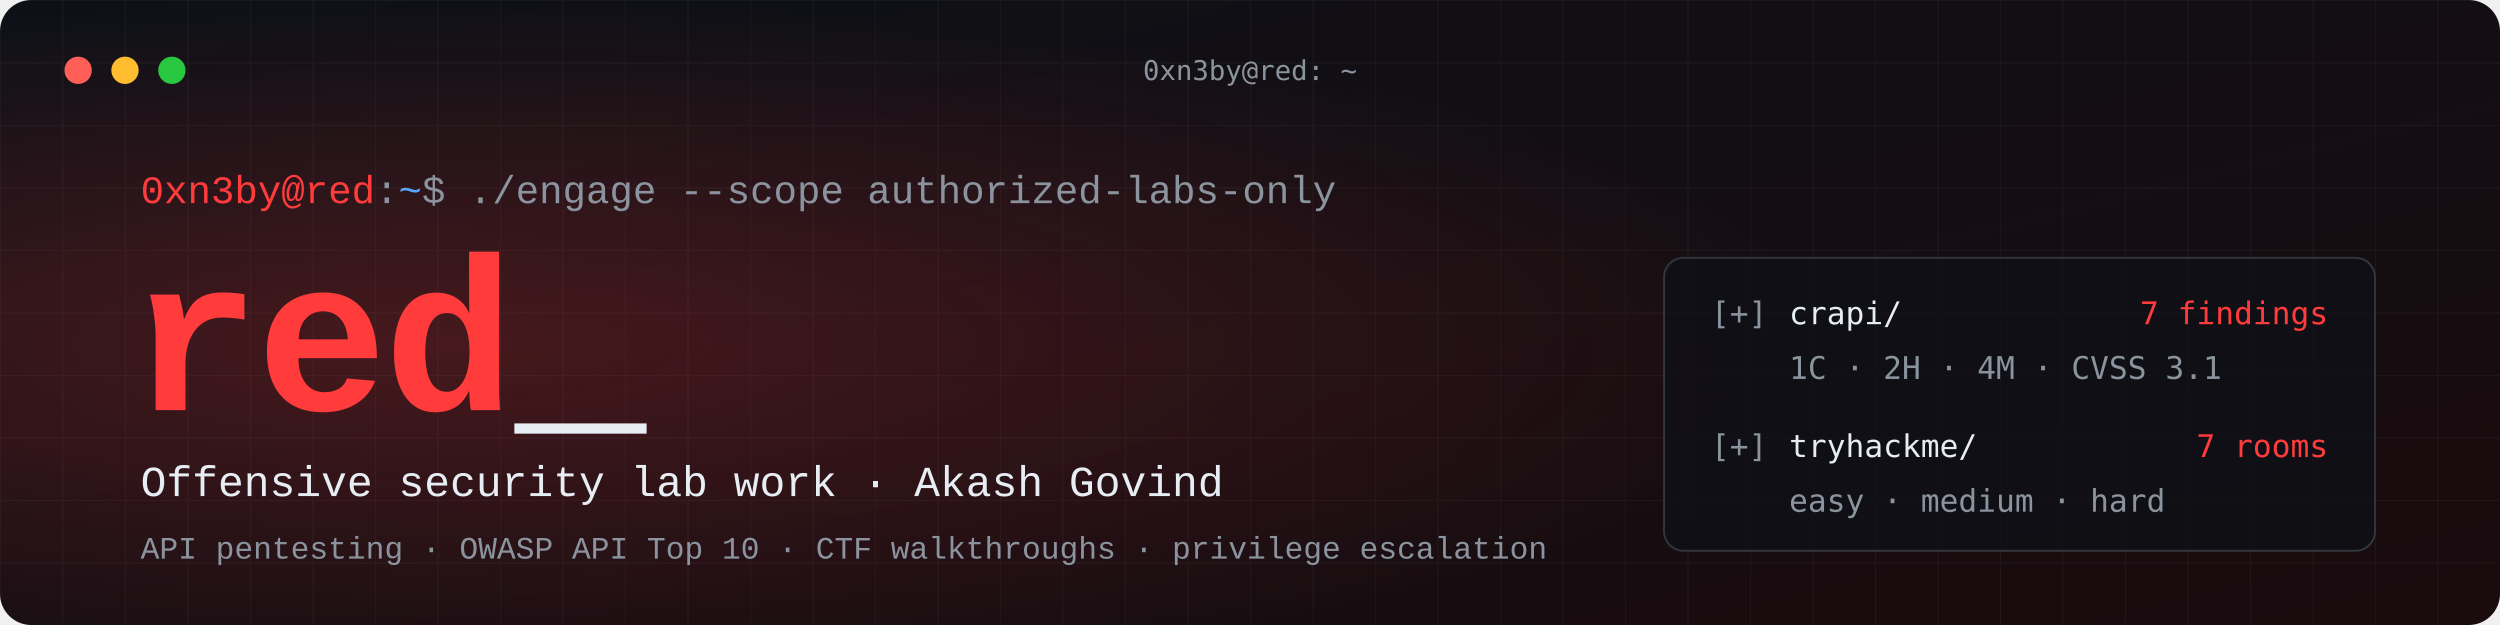
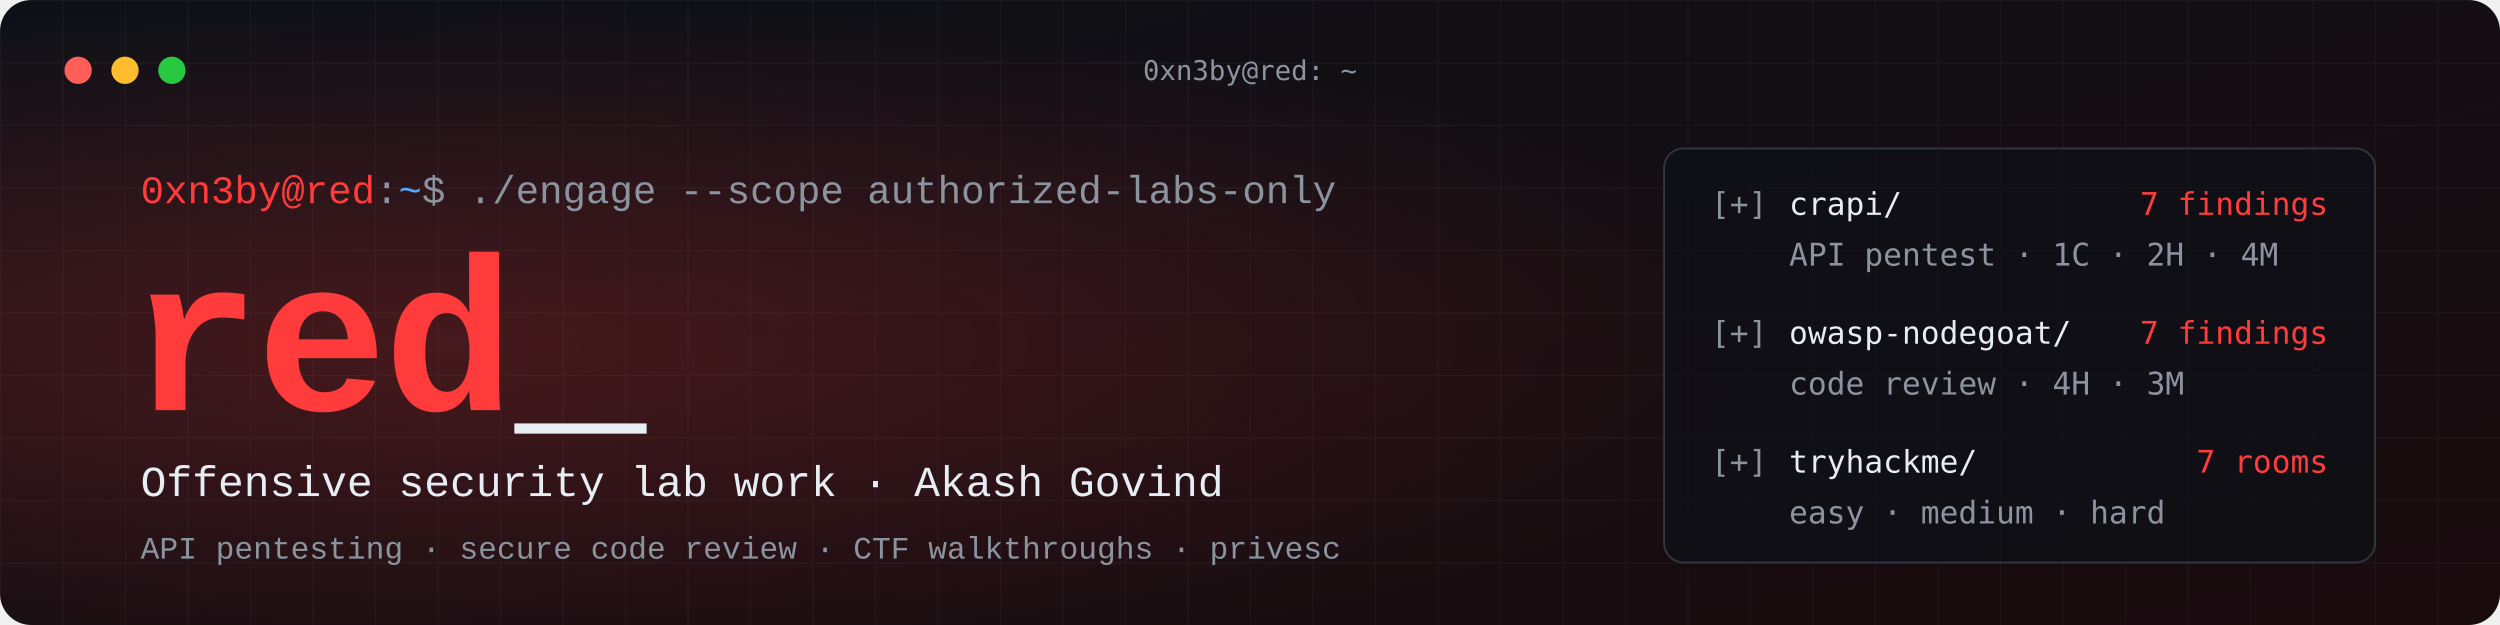
<svg xmlns="http://www.w3.org/2000/svg" width="1280" height="320" viewBox="0 0 1280 320" role="img" aria-labelledby="t d">
  <defs>
    <linearGradient id="bg" x1="0" y1="0" x2="1" y2="1">
      <stop offset="0" stop-color="#0D1117" />
      <stop offset="1" stop-color="#1A0B0E" />
    </linearGradient>
    <radialGradient id="glow" cx="0.18" cy="0.55" r="0.55">
      <stop offset="0" stop-color="#FF3B3B" stop-opacity="0.22" />
      <stop offset="1" stop-color="#FF3B3B" stop-opacity="0" />
    </radialGradient>
    <pattern id="grid" width="32" height="32" patternUnits="userSpaceOnUse">
      <path d="M32 0H0V32" fill="none" stroke="#FFFFFF" stroke-opacity="0.04" stroke-width="1" />
    </pattern>
  </defs>
  <rect width="1280" height="320" rx="16" fill="url(#bg)" />
  <rect width="1280" height="320" rx="16" fill="url(#grid)" />
  <rect width="1280" height="320" rx="16" fill="url(#glow)" />
  <circle cx="40" cy="36" r="7" fill="#FF5F57" />
  <circle cx="64" cy="36" r="7" fill="#FEBC2E" />
  <circle cx="88" cy="36" r="7" fill="#28C840" />
  <text x="640" y="41" text-anchor="middle" font-family="ui-monospace, SFMono-Regular, Menlo, Consolas, monospace" font-size="14" fill="#8B949E">0xn3by@red: ~</text>
  <g font-family="ui-monospace, SFMono-Regular, Menlo, Consolas, 'Liberation Mono', monospace">
    <text x="72" y="104" font-size="20" fill="#8B949E">
      <tspan fill="#FF3B3B">0xn3by@red</tspan>:<tspan fill="#58A6FF">~</tspan>$ ./engage --scope authorized-labs-only</text>
    <text x="66" y="210" font-size="112" font-weight="700" fill="#FF3B3B" letter-spacing="-2">red<tspan fill="#E6EDF3" font-weight="400">_</tspan>
    </text>
    <text x="72" y="254" font-size="22" fill="#E6EDF3">Offensive security lab work · Akash Govind</text>
-     <text x="72" y="286" font-size="16" fill="#8B949E">API pentesting · OWASP API Top 10 · CTF walkthroughs · privilege escalation</text>
+     <text x="72" y="286" font-size="16" fill="#8B949E">API pentesting · secure code review · CTF walkthroughs · privesc</text>
  </g>
  <g font-family="ui-monospace, SFMono-Regular, Menlo, Consolas, monospace" font-size="16">
-     <rect x="852" y="132" width="364" height="150" rx="10" fill="#0D1117" fill-opacity="0.7" stroke="#30363D" />
-     <text x="876" y="166" fill="#8B949E">[+]<tspan x="916" fill="#E6EDF3">crapi/</tspan>
+     <rect x="852" y="76" width="364" height="212" rx="10" fill="#0D1117" fill-opacity="0.7" stroke="#30363D" />
+     <text x="876" y="110" fill="#8B949E">[+]<tspan x="916" fill="#E6EDF3">crapi/</tspan>
      <tspan x="1192" text-anchor="end" fill="#FF3B3B">7 findings</tspan>
    </text>
-     <text x="916" y="194" fill="#8B949E">1C · 2H · 4M · CVSS 3.1</text>
-     <text x="876" y="234" fill="#8B949E">[+]<tspan x="916" fill="#E6EDF3">tryhackme/</tspan>
+     <text x="916" y="136" fill="#8B949E">API pentest · 1C · 2H · 4M</text>
+     <text x="876" y="176" fill="#8B949E">[+]<tspan x="916" fill="#E6EDF3">owasp-nodegoat/</tspan>
+       <tspan x="1192" text-anchor="end" fill="#FF3B3B">7 findings</tspan>
+     </text>
+     <text x="916" y="202" fill="#8B949E">code review · 4H · 3M</text>
+     <text x="876" y="242" fill="#8B949E">[+]<tspan x="916" fill="#E6EDF3">tryhackme/</tspan>
      <tspan x="1192" text-anchor="end" fill="#FF3B3B">7 rooms</tspan>
    </text>
-     <text x="916" y="262" fill="#8B949E">easy · medium · hard</text>
+     <text x="916" y="268" fill="#8B949E">easy · medium · hard</text>
  </g>
</svg>
